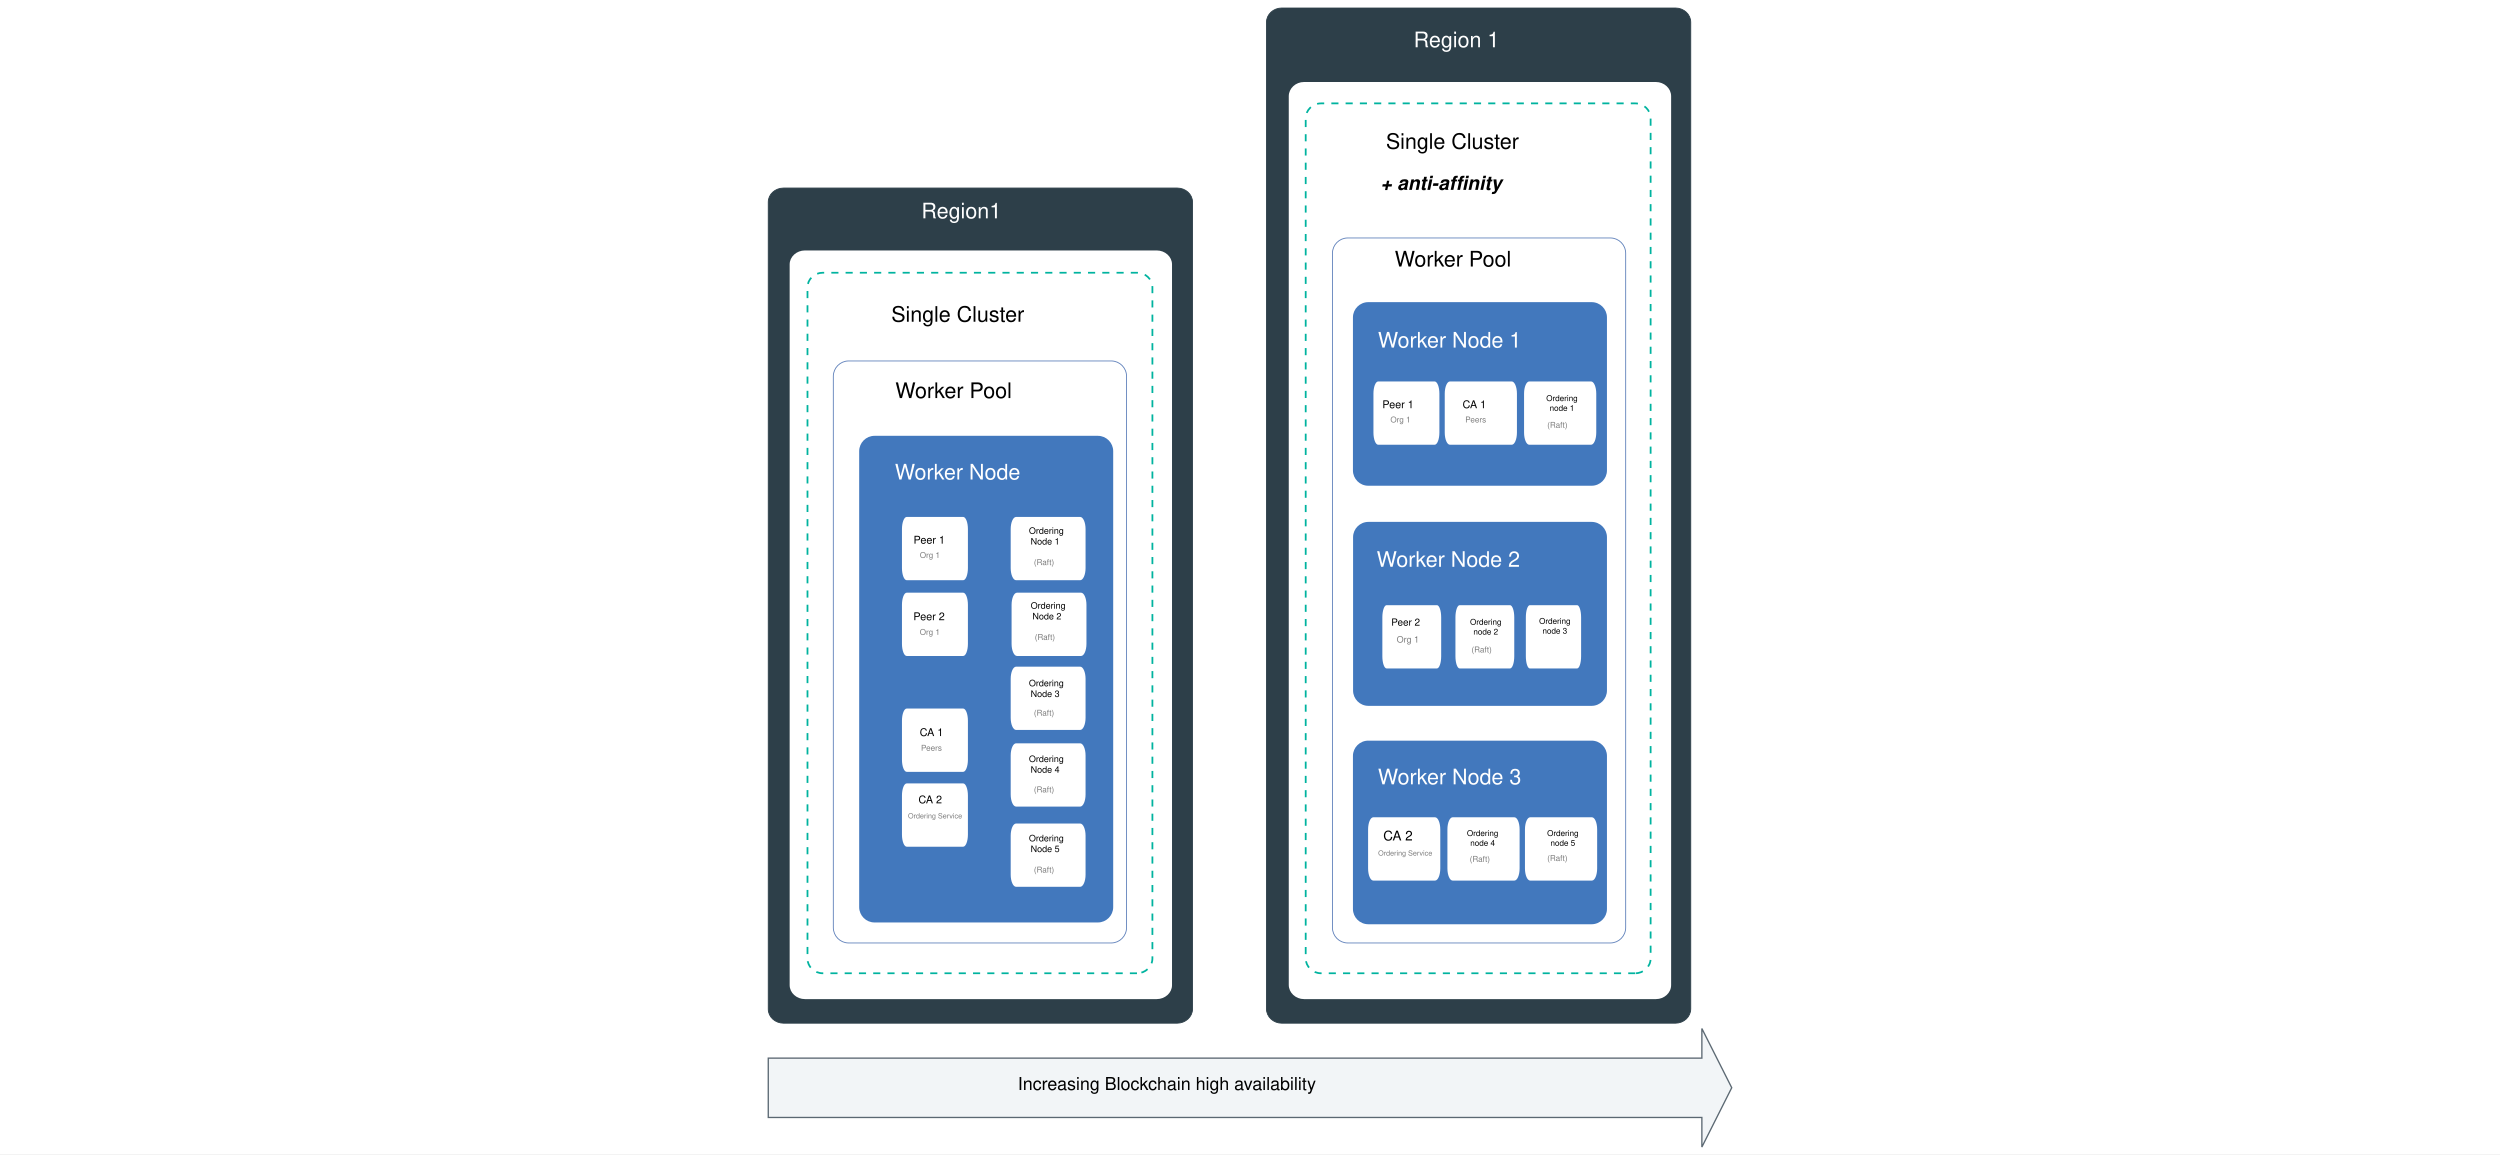
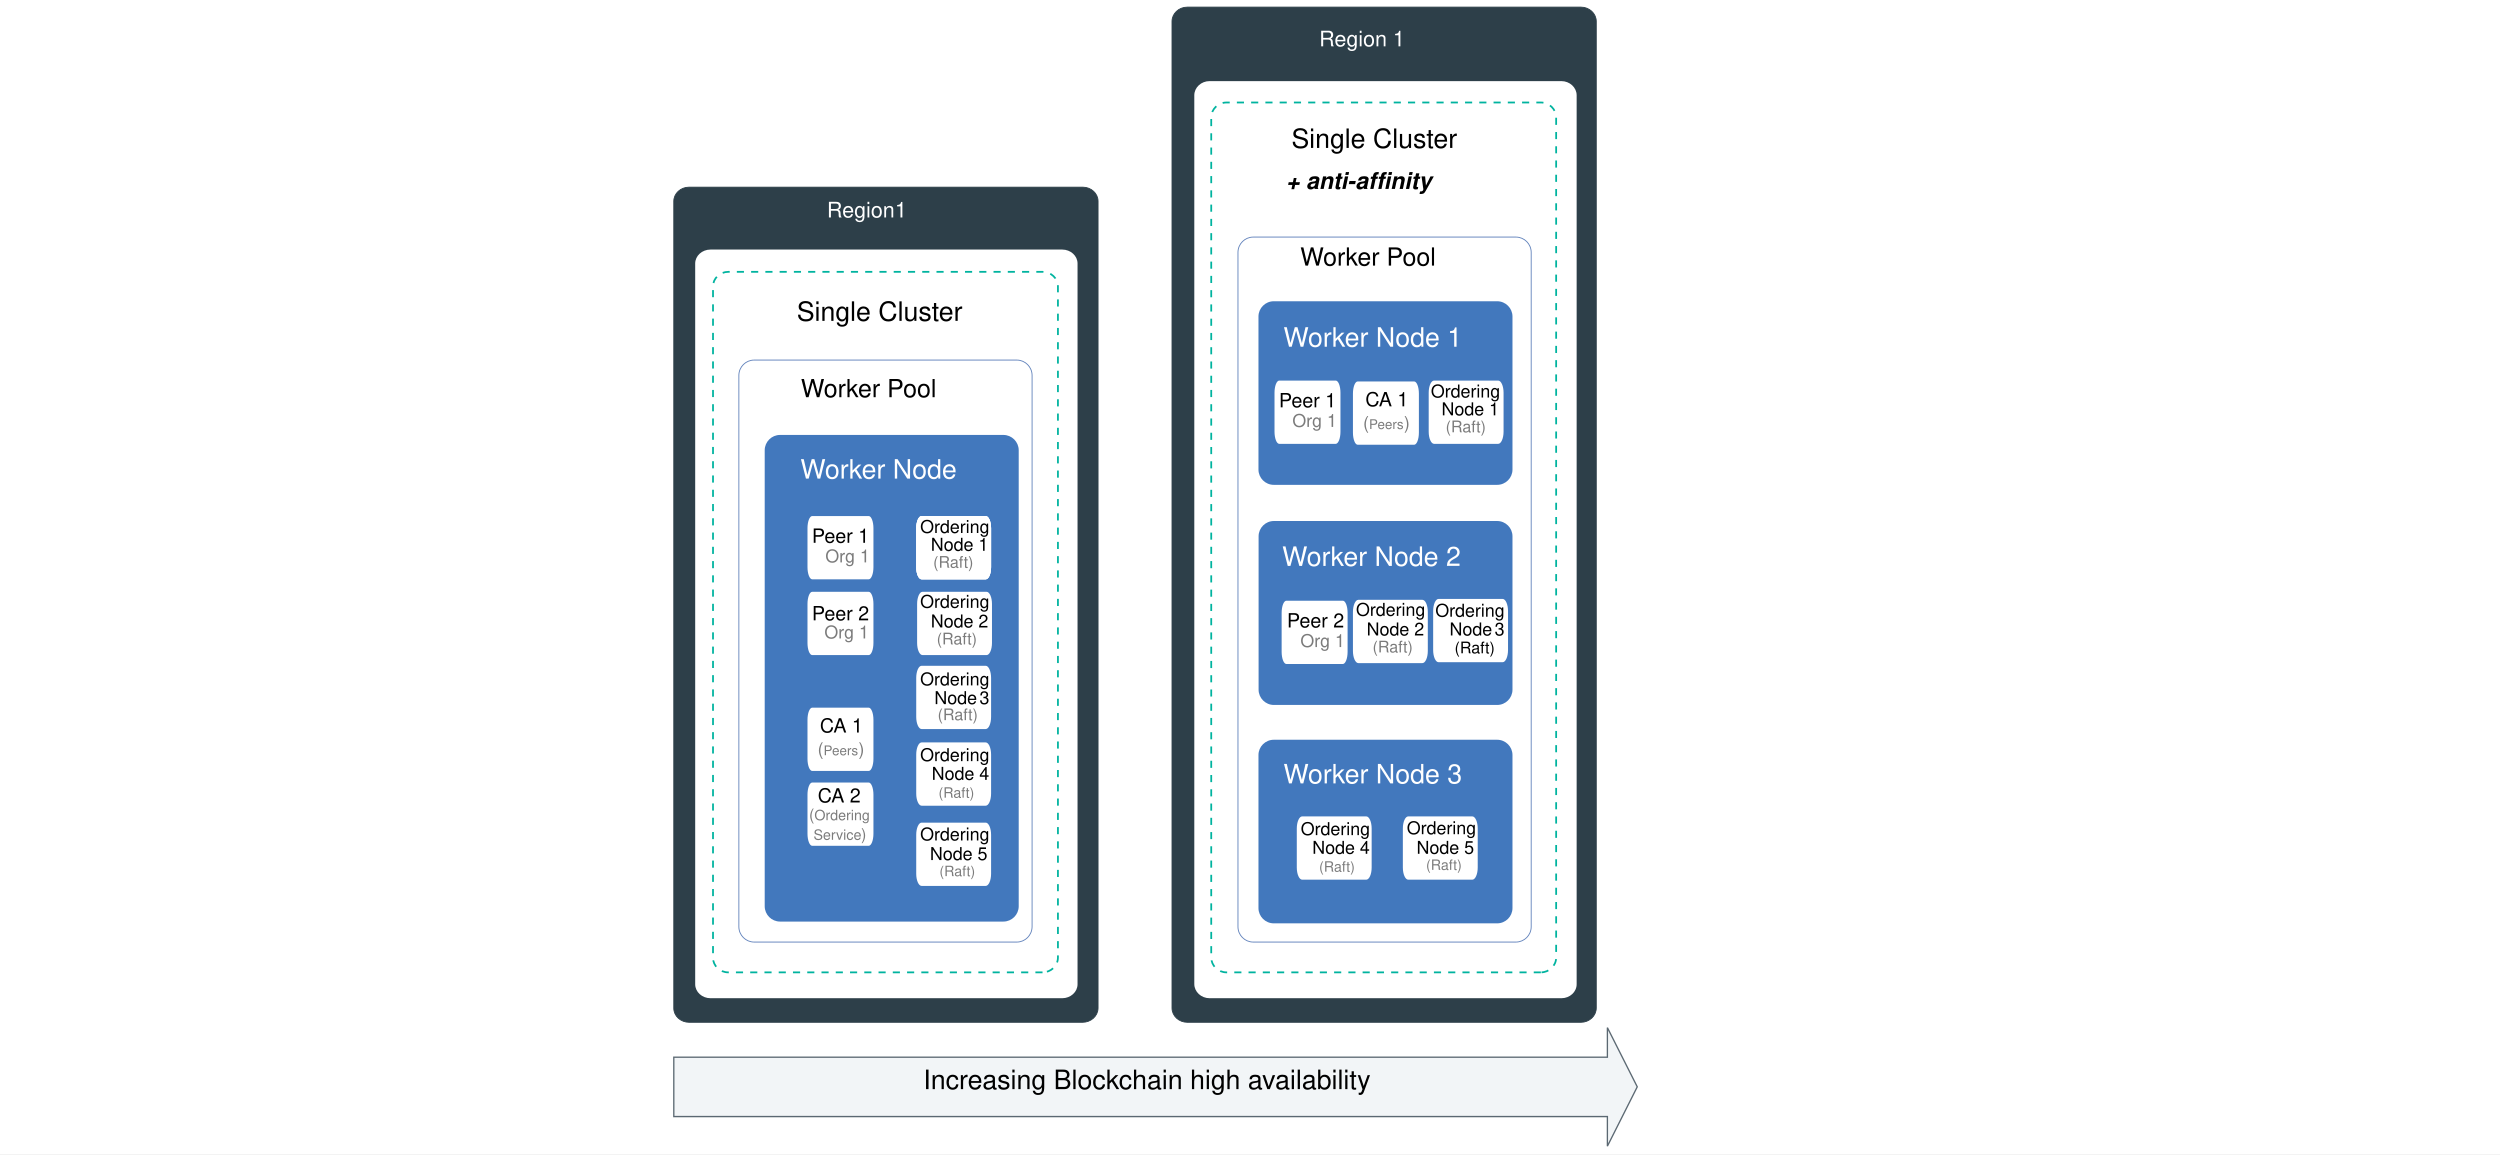
<svg xmlns="http://www.w3.org/2000/svg" width="2805px" height="1295px" viewBox="0 0 2805 1295" version="1.1">
-   <g id="IBP_Deployment-2-Copy" stroke="none" stroke-width="1" fill="none" fill-rule="evenodd">
-     <rect fill="#FFFFFF" x="0" y="0" width="2805" height="1295" />
-     <text id="IBM-Blockchain-Platf" font-family="IBMPlexSans-SemiBold, IBM Plex Sans" font-size="37.07" font-weight="500" fill="#FFFFFF">
-       <tspan x="887.897" y="409">IBM Blockchain Platform Console (UI)</tspan>
-     </text>
-     <text id="IBM-Blockchain-Platf" font-family="IBMPlexSans-SemiBold, IBM Plex Sans" font-size="37.07" font-weight="500" fill="#FFFFFF">
-       <tspan x="787.342" y="866">IBM Blockchain Platform Extension for VS Code  </tspan>
-     </text>
-     <g id="Group-5-Copy" transform="translate(862, 9)">
-       <polygon id="XMLID_12_" stroke="#5B6872" stroke-width="1.5" fill="#F2F5F7" points="0 1178.214 1047.496 1178.214 1047.496 1145 1081 1211.428 1047.496 1278 1047.496 1244.786 0 1244.786" />
-       <text id="Increasing-Blockchai" fill="#000000" font-family="Helvetica" font-size="20" font-weight="normal">
-         <tspan x="280" y="1214">Increasing Blockchain high availability</tspan>
-       </text>
-       <path d="M458.699,1139 L17.158,1139 C7.721,1139 0,1131.912 0,1123.25 L0,217.75 C0,209.088 7.721,202 17.158,202 L458.842,202 C468.279,202 476,209.088 476,217.75 L476,1123.25 C475.857,1131.912 468.136,1139 458.699,1139 Z" id="XMLID_306_" stroke="#2D3F49" fill="#2D3F49" />
-       <path d="M435.817,1112 L41.183,1112 C31.732,1112 24,1104.964 24,1096.365 L24,287.635 C24,279.036 31.732,272 41.183,272 L435.817,272 C445.268,272 453,279.036 453,287.635 L453,1096.365 C453,1104.964 445.268,1112 435.817,1112 Z" id="XMLID_305_" fill="#FFFFFF" />
-       <path d="M413.714,1083 L61.143,1083 C51.714,1083 44,1075.648 44,1066.662 L44,313.338 C44,304.352 51.714,297 61.143,297 L413.857,297 C423.286,297 431,304.352 431,313.338 L431,1066.662 C430.857,1075.648 423.143,1083 413.714,1083 Z" id="XMLID_304_" stroke="#00B39F" stroke-width="2" stroke-dasharray="8" />
-       <path d="M384.865,1049 L90.135,1049 C80.711,1049 73,1041.254 73,1031.786 L73,413.214 C73,403.746 80.711,396 90.135,396 L384.865,396 C394.289,396 402,403.746 402,413.214 L402,1031.642 C402,1041.254 394.289,1049 384.865,1049 Z" id="XMLID_303_" stroke="#6182BB" fill="#FFFFFF" />
-       <path d="M369.805,1026 L119.195,1026 C109.738,1026 102,1018.272 102,1008.826 L102,497.174 C102,487.728 109.738,480 119.195,480 L369.805,480 C379.262,480 387,487.728 387,497.174 L387,1008.826 C387,1018.272 379.262,1026 369.805,1026 Z" id="XMLID_302_" fill="#4278BD" />
-       <g id="XMLID_298_" transform="translate(72, 413)">
-         <rect id="XMLID_39_" x="0.429" y="9.441" width="329.143" height="33.329" />
-         <text id="Worker-Pool" fill="#000000" font-family="Helvetica" font-size="24.072" font-weight="normal">
-           <tspan x="70.54" y="24.632">Worker Pool</tspan>
-         </text>
-       </g>
-       <g id="XMLID_292_" transform="translate(85, 212)">
-         <rect id="XMLID_38_" x="0.285" y="10.571" width="305.431" height="48.571" />
-         <text id="Region-1" fill="#FFFFFF" font-family="Helvetica" font-size="24.072" font-weight="normal">
-           <tspan x="86.819" y="24">Region</tspan>
-           <tspan x="163.102" y="24"> 1</tspan>
-         </text>
-       </g>
-       <rect id="XMLID_291_" x="119" y="599" width="238" height="34" />
-       <text id="XMLID_290_" fill="#FFFFFF" font-family="Helvetica" font-size="24.072" font-weight="normal">
-         <tspan x="142" y="529">Worker Node</tspan>
-       </text>
-       <text id="Single-Cluster" fill="#000000" font-family="Helvetica" font-size="24.072" font-weight="normal">
-         <tspan x="138" y="352">Single Cluster</tspan>
-       </text>
-       <path d="M349.946,642 L278.054,642 C274.724,642 272,635.866 272,628.368 L272,584.632 C272,577.134 274.724,571 278.054,571 L349.946,571 C353.276,571 356,577.134 356,584.632 L356,628.368 C356,635.866 353.276,642 349.946,642 Z" id="XMLID_279_" fill="#FFFFFF" />
-       <rect id="XMLID_25_" x="114" y="894" width="235" height="54" />
-       <text id="Ordering-Node-1" fill="#000000" font-family="Helvetica" font-size="10.07" font-weight="normal">
-         <tspan x="292.411" y="590">Ordering</tspan>
-         <tspan x="294.365" y="602"> Node 1</tspan>
-         <tspan x="329.635" y="602" font-size="19.07" />
-       </text>
-       <path d="M1017.842,1139 L576.158,1139 C566.721,1139 559,1131.805 559,1123.012 L559,15.988 C559,7.195 566.721,0 576.158,0 L1017.842,0 C1027.279,0 1035,7.195 1035,15.988 L1035,1122.879 C1035,1131.805 1027.279,1139 1017.842,1139 Z" id="XMLID_272_" stroke="#2D3F49" fill="#2D3F49" />
-       <path d="M995.958,1112 L601.183,1112 C591.732,1112 584,1104.845 584,1096.1 L584,98.9 C584,90.155 591.732,83 601.183,83 L995.815,83 C1005.266,83 1012.998,90.155 1012.998,98.9 L1012.998,1096.1 C1013.141,1104.845 1005.409,1112 995.958,1112 Z" id="XMLID_271_" fill="#FFFFFF" />
-       <path d="M972.857,1083 L620.143,1083 C610.714,1083 603,1075.475 603,1066.278 L603,123.722 C603,114.525 610.714,107 620.143,107 L972.857,107 C982.286,107 990,114.525 990,123.722 L990,1066.417 C990,1075.475 982.286,1083 972.857,1083 Z" id="XMLID_270_" stroke="#00B39F" stroke-width="2" stroke-dasharray="8" />
-       <path d="M944.865,1049 L650.135,1049 C640.711,1049 633,1041.273 633,1031.829 L633,275.171 C633,265.727 640.711,258 650.135,258 L944.865,258 C954.289,258 962,265.727 962,275.171 L962,1031.829 C962,1041.273 954.289,1049 944.865,1049 Z" id="XMLID_269_" stroke="#6182BB" fill="#FFFFFF" />
-       <g id="XMLID_265_" transform="translate(632, 266)">
-         <rect id="XMLID_24_" x="0.714" y="8.785" width="329.143" height="33.217" />
-         <text id="Worker-Pool" fill="#000000" font-family="Helvetica" font-size="24.072" font-weight="normal">
-           <tspan x="70.854" y="24.022">Worker Pool</tspan>
-         </text>
-       </g>
-       <rect id="XMLID_264_" x="656" y="105" width="283" height="49" />
-       <g id="XMLID_259_" transform="translate(643, 20)">
-         <rect id="XMLID_23_" x="0.569" y="10.177" width="305.431" height="48.737" />
-         <text id="Region-1" fill="#FFFFFF" font-family="Helvetica" font-size="24.072" font-weight="normal">
-           <tspan x="81.126" y="24">Region 1</tspan>
-         </text>
-       </g>
-       <path d="M923.805,536 L673.195,536 C663.738,536 656,528.307 656,518.905 L656,347.095 C656,337.693 663.738,330 673.195,330 L923.805,330 C933.262,330 941,337.693 941,347.095 L941,518.905 C941,528.307 933.262,536 923.805,536 Z" id="XMLID_258_" fill="#4278BD" />
-       <rect id="XMLID_257_" x="680" y="451" width="238" height="34" />
-       <text id="XMLID_256_" fill="#FFFFFF" font-family="Helvetica" font-size="24.072" font-weight="normal">
-         <tspan x="684" y="381">Worker Node 1</tspan>
-       </text>
-       <path d="M747.667,490 L684.333,490 C681.4,490 679,483.866 679,476.368 L679,432.632 C679,425.134 681.4,419 684.333,419 L747.667,419 C750.6,419 753,425.134 753,432.632 L753,476.368 C753,483.866 750.6,490 747.667,490 Z" id="XMLID_255_" fill="#FFFFFF" />
-       <path d="M834.162,490 L764.838,490 C761.627,490 759,483.866 759,476.368 L759,432.632 C759,425.134 761.627,419 764.838,419 L834.162,419 C837.373,419 840,425.134 840,432.632 L840,476.368 C840,483.866 837.373,490 834.162,490 Z" id="XMLID_255_" fill="#FFFFFF" />
-       <path d="M923.162,490 L853.838,490 C850.627,490 848,483.866 848,476.368 L848,432.632 C848,425.134 850.627,419 853.838,419 L923.162,419 C926.373,419 929,425.134 929,432.632 L929,476.368 C929,483.866 926.373,490 923.162,490 Z" id="XMLID_255_" fill="#FFFFFF" />
-       <rect id="XMLID_22_" x="681" y="439" width="235" height="54" />
-       <text id="Peer-1" fill="#000000" font-family="Helvetica" font-size="12.07" font-weight="normal">
-         <tspan x="689" y="449">Peer 1</tspan>
-       </text>
-       <text id="Org-1" fill="#000000" opacity="0.517" font-family="Helvetica" font-size="9.07" font-weight="normal">
-         <tspan x="698" y="465">Org 1</tspan>
-       </text>
-       <text id="Peers" fill="#000000" opacity="0.517" font-family="Helvetica" font-size="9.07" font-weight="normal">
-         <tspan x="782" y="465">Peers</tspan>
-       </text>
-       <path d="M218.667,642 L155.333,642 C152.4,642 150,635.866 150,628.368 L150,584.632 C150,577.134 152.4,571 155.333,571 L218.667,571 C221.6,571 224,577.134 224,584.632 L224,628.368 C224,635.866 221.6,642 218.667,642 Z" id="XMLID_255_" fill="#FFFFFF" />
-       <text id="Peer-1" fill="#000000" font-family="Helvetica" font-size="12.07" font-weight="normal">
-         <tspan x="163" y="601">Peer 1</tspan>
-       </text>
-       <text id="Org-1" fill="#000000" opacity="0.517" font-family="Helvetica" font-size="9.07" font-weight="normal">
-         <tspan x="170" y="617">Org 1</tspan>
-       </text>
-       <text id="(Raft)" fill="#000000" opacity="0.517" font-family="Helvetica" font-size="9.07" font-weight="normal">
-         <tspan x="298" y="625">(Raft)</tspan>
-       </text>
-       <text id="(Raft)" fill="#000000" opacity="0.517" font-family="Helvetica" font-size="9.07" font-weight="normal">
-         <tspan x="874" y="471">(Raft)</tspan>
-       </text>
-       <path d="M350.946,727 L279.054,727 C275.724,727 273,720.866 273,713.368 L273,669.632 C273,662.134 275.724,656 279.054,656 L350.946,656 C354.276,656 357,662.134 357,669.632 L357,713.368 C357,720.866 354.276,727 350.946,727 Z" id="XMLID_279_" fill="#FFFFFF" />
-       <text id="Ordering-Node-2" fill="#000000" font-family="Helvetica" font-size="10.07" font-weight="normal">
-         <tspan x="294.411" y="674">Ordering</tspan>
-         <tspan x="296.365" y="686"> Node 2</tspan>
-         <tspan x="331.635" y="686" font-size="19.07" />
-       </text>
-       <text id="(Raft)" fill="#000000" opacity="0.517" font-family="Helvetica" font-size="9.07" font-weight="normal">
-         <tspan x="299" y="709">(Raft)</tspan>
-       </text>
-       <path d="M349.946,810 L278.054,810 C274.724,810 272,803.866 272,796.368 L272,752.632 C272,745.134 274.724,739 278.054,739 L349.946,739 C353.276,739 356,745.134 356,752.632 L356,796.368 C356,803.866 353.276,810 349.946,810 Z" id="XMLID_279_" fill="#FFFFFF" />
-       <text id="Ordering-Node-3" fill="#000000" font-family="Helvetica" font-size="10.07" font-weight="normal">
-         <tspan x="292.411" y="761">Ordering</tspan>
-         <tspan x="294.365" y="773"> Node 3</tspan>
-         <tspan x="329.635" y="773" font-size="19.07" />
-       </text>
-       <text id="(Raft)" fill="#000000" opacity="0.517" font-family="Helvetica" font-size="9.07" font-weight="normal">
-         <tspan x="298" y="794">(Raft)</tspan>
-       </text>
-       <path d="M349.946,896 L278.054,896 C274.724,896 272,889.866 272,882.368 L272,838.632 C272,831.134 274.724,825 278.054,825 L349.946,825 C353.276,825 356,831.134 356,838.632 L356,882.368 C356,889.866 353.276,896 349.946,896 Z" id="XMLID_279_" fill="#FFFFFF" />
-       <text id="Ordering-Node-4" fill="#000000" font-family="Helvetica" font-size="10.07" font-weight="normal">
-         <tspan x="292.411" y="846">Ordering</tspan>
-         <tspan x="294.365" y="858"> Node 4</tspan>
-         <tspan x="329.635" y="858" font-size="19.07" />
-       </text>
-       <text id="(Raft)" fill="#000000" opacity="0.517" font-family="Helvetica" font-size="9.07" font-weight="normal">
-         <tspan x="298" y="880">(Raft)</tspan>
-       </text>
-       <path d="M349.946,986 L278.054,986 C274.724,986 272,979.866 272,972.368 L272,928.632 C272,921.134 274.724,915 278.054,915 L349.946,915 C353.276,915 356,921.134 356,928.632 L356,972.368 C356,979.866 353.276,986 349.946,986 Z" id="XMLID_279_" fill="#FFFFFF" />
-       <text id="Ordering-Node-5" fill="#000000" font-family="Helvetica" font-size="10.07" font-weight="normal">
-         <tspan x="292.411" y="935">Ordering</tspan>
-         <tspan x="294.365" y="947"> Node 5</tspan>
-         <tspan x="329.635" y="947" font-size="19.07" />
-       </text>
-       <text id="(Raft)" fill="#000000" opacity="0.517" font-family="Helvetica" font-size="9.07" font-weight="normal">
-         <tspan x="298" y="970">(Raft)</tspan>
-       </text>
-       <g id="Group-4" transform="translate(150, 656)">
-         <path d="M68.667,71 L5.333,71 C2.4,71 0,64.866 0,57.368 L0,13.632 C0,6.134 2.4,0 5.333,0 L68.667,0 C71.6,0 74,6.134 74,13.632 L74,57.368 C74,64.866 71.6,71 68.667,71 Z" id="XMLID_255_" fill="#FFFFFF" />
-         <text id="Peer-2" fill="#000000" font-family="Helvetica" font-size="12.07" font-weight="normal">
-           <tspan x="12.808" y="30.88">Peer 2</tspan>
-         </text>
-         <text id="Org-1" fill="#000000" opacity="0.517" font-family="Helvetica" font-size="9.07" font-weight="normal">
-           <tspan x="19.923" y="47.34">Org 1</tspan>
-         </text>
-       </g>
-       <g id="Group-2" transform="translate(150, 786)">
-         <path d="M68.667,71 L5.333,71 C2.4,71 0,64.866 0,57.368 L0,13.632 C0,6.134 2.4,0 5.333,0 L68.667,0 C71.6,0 74,6.134 74,13.632 L74,57.368 C74,64.866 71.6,71 68.667,71 Z" id="XMLID_255_" fill="#FFFFFF" />
-         <text id="CA-1" fill="#000000" font-family="Helvetica" font-size="12.07" font-weight="normal">
-           <tspan x="19.923" y="30.88">CA 1</tspan>
-         </text>
-         <text id="Peers" fill="#000000" opacity="0.517" font-family="Helvetica" font-size="9.07" font-weight="normal">
-           <tspan x="21.346" y="47.34">Peers</tspan>
-         </text>
-       </g>
-       <g id="Group-3" transform="translate(150, 870)">
-         <path d="M68.667,71 L5.333,71 C2.4,71 0,64.866 0,57.368 L0,13.632 C0,6.134 2.4,0 5.333,0 L68.667,0 C71.6,0 74,6.134 74,13.632 L74,57.368 C74,64.866 71.6,71 68.667,71 Z" id="XMLID_255_" fill="#FFFFFF" />
-         <text id="CA-2" fill="#000000" font-family="Helvetica" font-size="12.07" font-weight="normal">
-           <tspan x="18.5" y="22.36">CA 2</tspan>
-         </text>
-         <text id="Ordering-Service" fill="#000000" opacity="0.517" font-family="Helvetica" font-size="8.07" font-weight="normal">
-           <tspan x="6.726" y="39.24">Ordering Service</tspan>
-         </text>
-       </g>
-       <text id="CA-1" fill="#000000" font-family="Helvetica" font-size="12.07" font-weight="normal">
-         <tspan x="779" y="449">CA 1</tspan>
-       </text>
-       <text id="Single-Cluster" fill="#000000" font-family="Helvetica" font-size="24.072" font-weight="normal">
-         <tspan x="693" y="158">Single Cluster</tspan>
-       </text>
-       <g id="Group" transform="translate(656, 576)">
-         <path d="M267.814,206.966 L17.329,206.966 C7.877,206.966 0.143,199.258 0.143,189.838 L0.143,17.699 C0.143,8.279 7.877,0.571 17.329,0.571 L267.814,0.571 C277.266,0.571 285,8.279 285,17.699 L285,189.838 C285,199.258 277.266,206.966 267.814,206.966 Z" id="XMLID_248_" fill="#4278BD" />
-         <rect id="XMLID_247_" x="23.344" y="35.827" width="238.455" height="33.257" />
-         <text id="XMLID_246_" fill="#FFFFFF" font-family="Helvetica" font-size="24.072" font-weight="normal">
-           <tspan x="26.563" y="50.958">Worker Node 2</tspan>
-         </text>
-       </g>
-       <path d="M907.532,741 L854.468,741 C852.011,741 850,734.866 850,727.368 L850,683.632 C850,676.134 852.011,670 854.468,670 L907.532,670 C909.989,670 912,676.134 912,683.632 L912,727.368 C912,734.866 909.989,741 907.532,741 Z" id="XMLID_255_" fill="#FFFFFF" />
-       <path d="M750.243,741 L693.757,741 C691.141,741 689,734.866 689,727.368 L689,683.632 C689,676.134 691.141,670 693.757,670 L750.243,670 C752.859,670 755,676.134 755,683.632 L755,727.368 C755,734.866 752.859,741 750.243,741 Z" id="XMLID_255_" fill="#FFFFFF" />
-       <path d="M832.243,741 L775.757,741 C773.141,741 771,734.866 771,727.368 L771,683.632 C771,676.134 773.141,670 775.757,670 L832.243,670 C834.859,670 837,676.134 837,683.632 L837,727.368 C837,734.866 834.859,741 832.243,741 Z" id="XMLID_255_" fill="#FFFFFF" />
-       <path d="M923.805,1028 L673.195,1028 C663.738,1028 656,1020.307 656,1010.905 L656,839.095 C656,829.693 663.738,822 673.195,822 L923.805,822 C933.262,822 941,829.693 941,839.095 L941,1010.905 C941,1020.307 933.262,1028 923.805,1028 Z" id="XMLID_240_" fill="#4278BD" />
-       <rect id="XMLID_239_" x="680" y="942" width="238" height="34" />
-       <text id="(Raft)" fill="#000000" opacity="0.517" font-family="Helvetica" font-size="9.07" font-weight="normal">
-         <tspan x="789" y="723">(Raft)</tspan>
-       </text>
-       <text id="XMLID_238_" fill="#FFFFFF" font-family="Helvetica" font-size="24.072" font-weight="normal">
-         <tspan x="684" y="871">Worker Node 3</tspan>
-       </text>
-       <text id="Ordering-node-3" fill="#000000" font-family="Helvetica" font-size="9.07" font-weight="normal">
-         <tspan x="864.856" y="691">Ordering </tspan>
-         <tspan x="868.629" y="702">node 3  </tspan>
-       </text>
-       <text id="Ordering-node-2" fill="#000000" font-family="Helvetica" font-size="9.07" font-weight="normal">
-         <tspan x="787.356" y="692">Ordering </tspan>
-         <tspan x="791.129" y="703">node 2  </tspan>
-       </text>
-       <path d="M837.162,979 L767.838,979 C764.627,979 762,972.866 762,965.368 L762,921.632 C762,914.134 764.627,908 767.838,908 L837.162,908 C840.373,908 843,914.134 843,921.632 L843,965.368 C843,972.866 840.373,979 837.162,979 Z" id="XMLID_255_" fill="#FFFFFF" />
-       <text id="Ordering-node-4" fill="#000000" font-family="Helvetica" font-size="9.07" font-weight="normal">
-         <tspan x="783.856" y="929">Ordering </tspan>
-         <tspan x="787.629" y="940">node 4  </tspan>
-       </text>
-       <text id="Ordering-node-1" fill="#000000" font-family="Helvetica" font-size="9.07" font-weight="normal">
-         <tspan x="872.856" y="441">Ordering </tspan>
-         <tspan x="876.629" y="452">node 1  </tspan>
-       </text>
-       <rect id="XMLID_22_" x="671" y="778" width="53" height="54" />
-       <text id="Peer-2" fill="#000000" font-family="Helvetica" font-size="11.07" font-weight="normal">
-         <tspan x="699" y="693">Peer 2</tspan>
-       </text>
-       <text id="Org-1" fill="#000000" opacity="0.517" font-family="Helvetica" font-size="10.07" font-weight="normal">
-         <tspan x="705" y="712">Org 1</tspan>
-       </text>
-       <text id="(Raft)" fill="#000000" opacity="0.517" font-family="Helvetica" font-size="9.07" font-weight="normal">
-         <tspan x="787" y="958">(Raft)</tspan>
-       </text>
-       <path d="M748.162,979 L678.838,979 C675.627,979 673,972.866 673,965.368 L673,921.632 C673,914.134 675.627,908 678.838,908 L748.162,908 C751.373,908 754,914.134 754,921.632 L754,965.368 C754,972.866 751.373,979 748.162,979 Z" id="XMLID_255_" fill="#FFFFFF" />
-       <path d="M924.162,979 L854.838,979 C851.627,979 849,972.866 849,965.368 L849,921.632 C849,914.134 851.627,908 854.838,908 L924.162,908 C927.373,908 930,914.134 930,921.632 L930,965.368 C930,972.866 927.373,979 924.162,979 Z" id="XMLID_255_" fill="#FFFFFF" />
-       <text id="Ordering-Service" fill="#000000" opacity="0.517" font-family="Helvetica" font-size="8.07" font-weight="normal">
-         <tspan x="684.226" y="951">Ordering Service</tspan>
-       </text>
-       <text id="CA-2" fill="#000000" font-family="Helvetica" font-size="15.07" font-weight="normal">
-         <tspan x="690" y="934">CA 2</tspan>
-       </text>
-       <text id="Ordering-node-5" fill="#000000" font-family="Helvetica" font-size="9.07" font-weight="normal">
-         <tspan x="873.856" y="929">Ordering </tspan>
-         <tspan x="877.629" y="940">node 5  </tspan>
-       </text>
-       <text id="+-anti-affinity" fill="#000000" font-family="Helvetica-BoldOblique, Helvetica" font-size="21.665" font-style="italic" font-weight="bold">
-         <tspan x="687" y="204">+ anti-affinity</tspan>
-       </text>
-       <text id="(Raft)" fill="#000000" opacity="0.517" font-family="Helvetica" font-size="9.07" font-weight="normal">
-         <tspan x="874" y="957">(Raft)</tspan>
+   <g id="Page-1" stroke="none" stroke-width="1" fill="none" fill-rule="evenodd">
+     <g id="HA_Diagram-1">
+       <rect id="Rectangle" fill="#FFFFFF" fill-rule="nonzero" x="0" y="0" width="2805" height="1295" />
+       <text id="IBM-Blockchain-Platform-Console-(UI)" fill="#FFFFFF" font-family="IBMPlexSans-Text, IBM Plex Sans" font-size="37.07" font-weight="500">
+         <tspan x="781.897" y="408">IBM Blockchain Platform Console (UI)</tspan>
+       </text>
+       <text id="IBM-Blockchain-Platform-Extension-for-VS-Code" fill="#FFFFFF" font-family="IBMPlexSans-Text, IBM Plex Sans" font-size="37.07" font-weight="500">
+         <tspan x="681.342" y="865">IBM Blockchain Platform Extension for VS Code</tspan>
+       </text>
+       <g id="Group-5-Copy" transform="translate(756, 8)">
+         <polygon id="XMLID_12_" stroke="#5B6872" stroke-width="1.5" fill="#F2F5F7" fill-rule="nonzero" points="0 1178.214 1047.496 1178.214 1047.496 1145 1081 1211.428 1047.496 1278 1047.496 1244.786 0 1244.786" />
+         <g id="Increasing-Blockchai" transform="translate(280, 1185)" fill="#000000" font-family="Helvetica" font-size="30" font-weight="normal">
+           <text id="Increasing-Blockchain-high-availability">
+             <tspan x="0" y="29">Increasing Blockchain high availability</tspan>
+           </text>
+         </g>
+         <path d="M458.699,1139 L17.158,1139 C7.721,1139 0,1131.912 0,1123.25 L0,217.75 C0,209.088 7.721,202 17.158,202 L458.842,202 C468.279,202 476,209.088 476,217.75 L476,1123.25 C475.857,1131.912 468.136,1139 458.699,1139 Z" id="XMLID_306_" stroke="#2D3F49" fill="#2D3F49" fill-rule="nonzero" />
+         <path d="M435.817,1112 L41.183,1112 C31.732,1112 24,1104.964 24,1096.365 L24,287.635 C24,279.036 31.732,272 41.183,272 L435.817,272 C445.268,272 453,279.036 453,287.635 L453,1096.365 C453,1104.964 445.268,1112 435.817,1112 Z" id="XMLID_305_" fill="#FFFFFF" fill-rule="nonzero" />
+         <path d="M413.714,1083 L61.143,1083 C51.714,1083 44,1075.648 44,1066.662 L44,313.338 C44,304.352 51.714,297 61.143,297 L413.857,297 C423.286,297 431,304.352 431,313.338 L431,1066.662 C430.857,1075.648 423.143,1083 413.714,1083 Z" id="XMLID_304_" stroke="#00B39F" stroke-width="2" stroke-dasharray="8" />
+         <path d="M384.865,1049 L90.135,1049 C80.711,1049 73,1041.254 73,1031.786 L73,413.214 C73,403.746 80.711,396 90.135,396 L384.865,396 C394.289,396 402,403.746 402,413.214 L402,1031.642 C402,1041.254 394.289,1049 384.865,1049 Z" id="XMLID_303_" stroke="#6182BB" fill="#FFFFFF" fill-rule="nonzero" />
+         <path d="M369.805,1026 L119.195,1026 C109.738,1026 102,1018.272 102,1008.826 L102,497.174 C102,487.728 109.738,480 119.195,480 L369.805,480 C379.262,480 387,487.728 387,497.174 L387,1008.826 C387,1018.272 379.262,1026 369.805,1026 Z" id="XMLID_302_" fill="#4278BD" fill-rule="nonzero" />
+         <path d="M349.946,642 L278.054,642 C274.724,642 272,635.866 272,628.368 L272,584.632 C272,577.134 274.724,571 278.054,571 L349.946,571 C353.276,571 356,577.134 356,584.632 L356,628.368 C356,635.866 353.276,642 349.946,642 Z" id="XMLID_279_" fill="#FFFFFF" fill-rule="nonzero" />
+         <g id="Ordering-Node-1" transform="translate(276, 571)" fill="#000000" font-family="Helvetica" font-size="20" font-weight="normal">
+           <text id="Ordering">
+             <tspan x="0.411" y="19">Ordering</tspan>
+           </text>
+           <text id="Node-1">
+             <tspan x="12.365" y="39">Node 1</tspan>
+           </text>
+         </g>
+         <g id="(Raft)" opacity="0.517" transform="translate(291, 611)" fill="#000000" font-family="Helvetica" font-size="18" font-weight="normal">
+           <text>
+             <tspan x="0" y="18">(Raft)</tspan>
+           </text>
+         </g>
+         <g id="XMLID_298_" transform="translate(72, 409)">
+           <rect id="XMLID_39_" x="0.429" y="13.441" width="329.143" height="33.329" />
+           <g id="Worker-Pool" transform="translate(70, 0)" fill="#000000" font-family="Helvetica" font-size="28" font-weight="normal">
+             <text>
+               <tspan x="0.54" y="28.632">Worker Pool</tspan>
+             </text>
+           </g>
+         </g>
+         <g id="XMLID_292_" transform="translate(85, 212)">
+           <rect id="XMLID_38_" x="0.285" y="10.571" width="305.431" height="48.571" />
+           <g id="Region-1" transform="translate(86, 0)" fill="#FFFFFF" font-family="Helvetica" font-size="24.072" font-weight="normal">
+             <text id="Region">
+               <tspan x="0.819" y="24">Region</tspan>
+             </text>
+             <text id="1">
+               <tspan x="77.102" y="24">1</tspan>
+             </text>
+           </g>
+         </g>
+         <rect id="XMLID_291_" x="119" y="599" width="238" height="34" />
+         <g id="XMLID_290_" transform="translate(142, 500)" fill="#FFFFFF" font-family="Helvetica" font-size="30" font-weight="normal">
+           <text id="Worker-Node">
+             <tspan x="0" y="29">Worker Node</tspan>
+           </text>
+         </g>
+         <g id="Single-Cluster" transform="translate(138, 323)" fill="#000000" font-family="Helvetica" font-size="30" font-weight="normal">
+           <text>
+             <tspan x="0" y="29">Single Cluster</tspan>
+           </text>
+         </g>
+         <path d="M349.946,642 L278.054,642 C274.724,642 272,635.866 272,628.368 L272,584.632 C272,577.134 274.724,571 278.054,571 L349.946,571 C353.276,571 356,577.134 356,584.632 L356,628.368 C356,635.866 353.276,642 349.946,642 Z" id="XMLID_279_" fill="#FFFFFF" fill-rule="nonzero" />
+         <rect id="XMLID_25_" x="114" y="894" width="235" height="54" />
+         <g id="Ordering-Node-1" transform="translate(276, 571)" fill="#000000" font-family="Helvetica" font-size="20" font-weight="normal">
+           <text id="Ordering">
+             <tspan x="0.411" y="19">Ordering</tspan>
+           </text>
+           <text id="Node-1">
+             <tspan x="12.365" y="39">Node 1</tspan>
+           </text>
+         </g>
+         <path d="M1017.842,1139 L576.158,1139 C566.721,1139 559,1131.805 559,1123.012 L559,15.988 C559,7.195 566.721,0 576.158,0 L1017.842,0 C1027.279,0 1035,7.195 1035,15.988 L1035,1122.879 C1035,1131.805 1027.279,1139 1017.842,1139 Z" id="XMLID_272_" stroke="#2D3F49" fill="#2D3F49" fill-rule="nonzero" />
+         <path d="M995.958,1112 L601.183,1112 C591.732,1112 584,1104.845 584,1096.1 L584,98.9 C584,90.155 591.732,83 601.183,83 L995.815,83 C1005.266,83 1013,90.155 1013,98.9 L1013,1096.1 C1013.141,1104.845 1005.409,1112 995.958,1112 Z" id="XMLID_271_" fill="#FFFFFF" fill-rule="nonzero" />
+         <path d="M972.857,1083 L620.143,1083 C610.714,1083 603,1075.475 603,1066.278 L603,123.722 C603,114.525 610.714,107 620.143,107 L972.857,107 C982.286,107 990,114.525 990,123.722 L990,1066.417 C990,1075.475 982.286,1083 972.857,1083 Z" id="XMLID_270_" stroke="#00B39F" stroke-width="2" stroke-dasharray="8" />
+         <path d="M944.865,1049 L650.135,1049 C640.711,1049 633,1041.273 633,1031.829 L633,275.171 C633,265.727 640.711,258 650.135,258 L944.865,258 C954.289,258 962,265.727 962,275.171 L962,1031.829 C962,1041.273 954.289,1049 944.865,1049 Z" id="XMLID_269_" stroke="#6182BB" fill="#FFFFFF" fill-rule="nonzero" />
+         <g id="XMLID_265_" transform="translate(632, 262)">
+           <rect id="XMLID_24_" x="0.714" y="12.785" width="329.143" height="33.217" />
+           <g id="Worker-Pool" transform="translate(70, 0)" fill="#000000" font-family="Helvetica" font-size="28" font-weight="normal">
+             <text>
+               <tspan x="0.854" y="28.022">Worker Pool</tspan>
+             </text>
+           </g>
+         </g>
+         <rect id="XMLID_264_" x="656" y="105" width="283" height="49" />
+         <g id="XMLID_259_" transform="translate(643, 20)">
+           <rect id="XMLID_23_" x="0.569" y="10.177" width="305.431" height="48.737" />
+           <g id="Region-1" transform="translate(81, 0)" fill="#FFFFFF" font-family="Helvetica" font-size="24.072" font-weight="normal">
+             <text>
+               <tspan x="0.126" y="24">Region 1</tspan>
+             </text>
+           </g>
+         </g>
+         <path d="M923.805,536 L673.195,536 C663.738,536 656,528.307 656,518.905 L656,347.095 C656,337.693 663.738,330 673.195,330 L923.805,330 C933.262,330 941,337.693 941,347.095 L941,518.905 C941,528.307 933.262,536 923.805,536 Z" id="XMLID_258_" fill="#4278BD" fill-rule="nonzero" />
+         <path d="M924.946,490 L853.054,490 C849.724,490 847,483.866 847,476.368 L847,432.632 C847,425.134 849.724,419 853.054,419 L924.946,419 C928.276,419 931,425.134 931,432.632 L931,476.368 C931,483.866 928.276,490 924.946,490 Z" id="XMLID_279_" fill="#FFFFFF" fill-rule="nonzero" />
+         <g id="Ordering-Node-1" transform="translate(849, 419)" fill="#000000" font-family="Helvetica" font-size="20" font-weight="normal">
+           <text id="Ordering">
+             <tspan x="0.411" y="19">Ordering</tspan>
+           </text>
+           <text id="Node-1">
+             <tspan x="12.365" y="39">Node 1</tspan>
+           </text>
+         </g>
+         <g id="(Raft)" opacity="0.517" transform="translate(866, 459)" fill="#000000" font-family="Helvetica" font-size="18" font-weight="normal">
+           <text>
+             <tspan x="0" y="18">(Raft)</tspan>
+           </text>
+         </g>
+         <path d="M830.667,491 L767.333,491 C764.4,491 762,484.866 762,477.368 L762,433.632 C762,426.134 764.4,420 767.333,420 L830.667,420 C833.6,420 836,426.134 836,433.632 L836,477.368 C836,484.866 833.6,491 830.667,491 Z" id="XMLID_255_" fill="#FFFFFF" fill-rule="nonzero" />
+         <text id="CA-1" fill="#000000" font-family="Helvetica" font-size="22" font-weight="normal">
+           <tspan x="775.923" y="447.88">CA 1</tspan>
+         </text>
+         <g id="Peers" opacity="0.517" transform="translate(773, 454)" fill="#000000" font-family="Helvetica" font-size="20" font-weight="normal">
+           <text id="(Peers)">
+             <tspan x="0.346" y="19.34">(</tspan>
+             <tspan x="7.006" y="19.34" font-size="15">Peers</tspan>
+             <tspan x="46.191" y="19.34">)</tspan>
+           </text>
+         </g>
+         <rect id="XMLID_257_" x="680" y="451" width="238" height="34" />
+         <g id="XMLID_256_" transform="translate(684, 352)" fill="#FFFFFF" font-family="Helvetica" font-size="30" font-weight="normal">
+           <text id="Worker-Node-1">
+             <tspan x="0" y="29">Worker Node 1</tspan>
+           </text>
+         </g>
+         <polygon id="XMLID_22_" points="681 439 699.222 439 916 439 916 493 728.772 493 681 493" />
+         <g id="Org-1" opacity="0.517" transform="translate(698, 450)" />
+         <path d="M218.667,642 L155.333,642 C152.4,642 150,635.866 150,628.368 L150,584.632 C150,577.134 152.4,571 155.333,571 L218.667,571 C221.6,571 224,577.134 224,584.632 L224,628.368 C224,635.866 221.6,642 218.667,642 Z" id="XMLID_255_" fill="#FFFFFF" fill-rule="nonzero" />
+         <g id="Peer-1" transform="translate(155, 580)" fill="#000000" font-family="Helvetica" font-size="22" font-weight="normal">
+           <text>
+             <tspan x="0" y="21">Peer 1</tspan>
+           </text>
+         </g>
+         <g id="Org-1" opacity="0.517" transform="translate(170, 604)" fill="#000000" font-family="Helvetica" font-size="20" font-weight="normal">
+           <text>
+             <tspan x="0" y="19">Org 1</tspan>
+           </text>
+         </g>
+         <g id="(Raft)" opacity="0.517" transform="translate(291, 611)" fill="#000000" font-family="Helvetica" font-size="18" font-weight="normal">
+           <text>
+             <tspan x="0" y="18">(Raft)</tspan>
+           </text>
+         </g>
+         <path d="M349.946,642 L278.054,642 C274.724,642 272,635.866 272,628.368 L272,584.632 C272,577.134 274.724,571 278.054,571 L349.946,571 C353.276,571 356,577.134 356,584.632 L356,628.368 C356,635.866 353.276,642 349.946,642 Z" id="XMLID_279_" fill="#FFFFFF" fill-rule="nonzero" />
+         <g id="Ordering-Node-1" transform="translate(276, 571)" fill="#000000" font-family="Helvetica" font-size="20" font-weight="normal">
+           <text id="Ordering">
+             <tspan x="0.411" y="19">Ordering</tspan>
+           </text>
+           <text id="Node-1">
+             <tspan x="12.365" y="39">Node 1</tspan>
+           </text>
+         </g>
+         <g id="(Raft)" opacity="0.517" transform="translate(291, 611)" fill="#000000" font-family="Helvetica" font-size="18" font-weight="normal">
+           <text>
+             <tspan x="0" y="18">(Raft)</tspan>
+           </text>
+         </g>
+         <path d="M350.946,727 L279.054,727 C275.724,727 273,720.866 273,713.368 L273,669.632 C273,662.134 275.724,656 279.054,656 L350.946,656 C354.276,656 357,662.134 357,669.632 L357,713.368 C357,720.866 354.276,727 350.946,727 Z" id="XMLID_279_" fill="#FFFFFF" fill-rule="nonzero" />
+         <g id="Ordering-Node-2" transform="translate(276, 655)" fill="#000000" font-family="Helvetica" font-size="20" font-weight="normal">
+           <text id="Ordering">
+             <tspan x="0.411" y="19">Ordering</tspan>
+           </text>
+           <text id="Node-2">
+             <tspan x="12.365" y="41">Node 2</tspan>
+           </text>
+         </g>
+         <g id="(Raft)" opacity="0.517" transform="translate(295, 697)" fill="#000000" font-family="Helvetica" font-size="18" font-weight="normal">
+           <text>
+             <tspan x="0" y="18">(Raft)</tspan>
+           </text>
+         </g>
+         <path d="M349.946,810 L278.054,810 C274.724,810 272,803.866 272,796.368 L272,752.632 C272,745.134 274.724,739 278.054,739 L349.946,739 C353.276,739 356,745.134 356,752.632 L356,796.368 C356,803.866 353.276,810 349.946,810 Z" id="XMLID_279_" fill="#FFFFFF" fill-rule="nonzero" />
+         <g id="Ordering-Node-3" transform="translate(276, 742)" fill="#000000" font-family="Helvetica" font-size="20" font-weight="normal">
+           <text id="Ordering">
+             <tspan x="0.411" y="19">Ordering</tspan>
+           </text>
+           <text id="Node-3">
+             <tspan x="16.365" y="40">Node</tspan>
+             <tspan x="64.178" y="40" font-size="10.07"> </tspan>
+             <tspan x="66.975" y="40">3</tspan>
+           </text>
+         </g>
+         <g id="(Raft)" opacity="0.517" transform="translate(296, 782)" fill="#000000" font-family="Helvetica" font-size="18" font-weight="normal">
+           <text>
+             <tspan x="0" y="18">(Raft)</tspan>
+           </text>
+         </g>
+         <path d="M349.946,896 L278.054,896 C274.724,896 272,889.866 272,882.368 L272,838.632 C272,831.134 274.724,825 278.054,825 L349.946,825 C353.276,825 356,831.134 356,838.632 L356,882.368 C356,889.866 353.276,896 349.946,896 Z" id="XMLID_279_" fill="#FFFFFF" fill-rule="nonzero" />
+         <g id="Ordering-Node-4" transform="translate(276, 827)" fill="#000000" font-family="Helvetica" font-size="20" font-weight="normal">
+           <text id="Ordering">
+             <tspan x="0.411" y="19">Ordering</tspan>
+           </text>
+           <text id="Node-4">
+             <tspan x="13.365" y="40">Node 4</tspan>
+           </text>
+         </g>
+         <g id="(Raft)" opacity="0.517" transform="translate(297, 872)" fill="#000000" font-family="Helvetica" font-size="16" font-weight="normal">
+           <text>
+             <tspan x="0" y="15">(Raft)</tspan>
+           </text>
+         </g>
+         <path d="M349.946,986 L278.054,986 C274.724,986 272,979.866 272,972.368 L272,928.632 C272,921.134 274.724,915 278.054,915 L349.946,915 C353.276,915 356,921.134 356,928.632 L356,972.368 C356,979.866 353.276,986 349.946,986 Z" id="XMLID_279_" fill="#FFFFFF" fill-rule="nonzero" />
+         <g id="Ordering-Node-5" transform="translate(276, 916)" fill="#000000" font-family="Helvetica" font-size="20" font-weight="normal">
+           <text id="Ordering">
+             <tspan x="0.411" y="19">Ordering</tspan>
+           </text>
+           <text id="Node-5">
+             <tspan x="11.365" y="41">Node 5</tspan>
+           </text>
+         </g>
+         <g id="(Raft)" opacity="0.517" transform="translate(298, 960)" fill="#000000" font-family="Helvetica" font-size="16" font-weight="normal">
+           <text>
+             <tspan x="0" y="15">(Raft)</tspan>
+           </text>
+         </g>
+         <g id="Group-4" transform="translate(150, 656)">
+           <path d="M68.667,71 L5.333,71 C2.4,71 0,64.866 0,57.368 L0,13.632 C0,6.134 2.4,0 5.333,0 L68.667,0 C71.6,0 74,6.134 74,13.632 L74,57.368 C74,64.866 71.6,71 68.667,71 Z" id="XMLID_255_" fill="#FFFFFF" fill-rule="nonzero" />
+           <g id="Org-1" opacity="0.517" transform="translate(18, 33)" fill="#000000" font-family="Helvetica" font-size="20" font-weight="normal">
+             <text>
+               <tspan x="0.923" y="19.34">Org 1</tspan>
+             </text>
+           </g>
+         </g>
+         <text id="Peer-2" fill="#000000" font-family="Helvetica" font-size="22" font-weight="normal">
+           <tspan x="155" y="688">Peer 2</tspan>
+         </text>
+         <g id="Group-2" transform="translate(150, 786)">
+           <path d="M68.667,71 L5.333,71 C2.4,71 0,64.866 0,57.368 L0,13.632 C0,6.134 2.4,0 5.333,0 L68.667,0 C71.6,0 74,6.134 74,13.632 L74,57.368 C74,64.866 71.6,71 68.667,71 Z" id="XMLID_255_" fill="#FFFFFF" fill-rule="nonzero" />
+           <g id="CA-1" transform="translate(13, 6)" fill="#000000" font-family="Helvetica" font-size="22" font-weight="normal">
+             <text>
+               <tspan x="0.923" y="21.88">CA 1</tspan>
+             </text>
+           </g>
+           <g id="Peers" opacity="0.517" transform="translate(11, 34)" fill="#000000" font-family="Helvetica" font-size="20" font-weight="normal">
+             <text id="(Peers)">
+               <tspan x="0.346" y="19.34">(</tspan>
+               <tspan x="7.006" y="19.34" font-size="15">Peers</tspan>
+               <tspan x="46.191" y="19.34">)</tspan>
+             </text>
+           </g>
+         </g>
+         <g id="Group-3" transform="translate(150, 870)">
+           <path d="M68.667,71 L5.333,71 C2.4,71 0,64.866 0,57.368 L0,13.632 C0,6.134 2.4,0 5.333,0 L68.667,0 C71.6,0 74,6.134 74,13.632 L74,57.368 C74,64.866 71.6,71 68.667,71 Z" id="XMLID_255_" fill="#FFFFFF" fill-rule="nonzero" />
+           <g id="CA-2" transform="translate(11, 1)" fill="#000000" font-family="Helvetica" font-size="22" font-weight="normal">
+             <text>
+               <tspan x="0.5" y="21.36">CA 2</tspan>
+             </text>
+           </g>
+           <g id="Ordering-Service" opacity="0.517" transform="translate(1, 24)" fill="#000000" font-family="Helvetica" font-size="18" font-weight="normal">
+             <text id="(Ordering-Service)">
+               <tspan x="0.726" y="18.24">(</tspan>
+               <tspan x="6.72" y="18.24" font-size="16">Ordering</tspan>
+               <tspan x="68.97" y="18.24" />
+               <tspan x="0.726" y="40.24"> </tspan>
+               <tspan x="5.727" y="40.24" font-size="16">Service</tspan>
+               <tspan x="59.078" y="40.24">)</tspan>
+             </text>
+           </g>
+         </g>
+         <g id="Single-Cluster" transform="translate(693, 129)" fill="#000000" font-family="Helvetica" font-size="30" font-weight="normal">
+           <text>
+             <tspan x="0" y="29">Single Cluster</tspan>
+           </text>
+         </g>
+         <g id="Group" transform="translate(656, 576)">
+           <path d="M267.814,206.966 L17.329,206.966 C7.877,206.966 0.143,199.258 0.143,189.838 L0.143,17.699 C0.143,8.279 7.877,0.571 17.329,0.571 L267.814,0.571 C277.266,0.571 285,8.279 285,17.699 L285,189.838 C285,199.258 277.266,206.966 267.814,206.966 Z" id="XMLID_248_" fill="#4278BD" fill-rule="nonzero" />
+           <rect id="XMLID_247_" x="23.344" y="35.827" width="238.455" height="33.257" />
+           <g id="XMLID_246_" transform="translate(26, 21)" fill="#FFFFFF" font-family="Helvetica" font-size="30" font-weight="normal">
+             <text id="Worker-Node-2">
+               <tspan x="0.563" y="29.958">Worker Node 2</tspan>
+             </text>
+           </g>
+         </g>
+         <path d="M929.946,735 L858.054,735 C854.724,735 852,728.866 852,721.368 L852,677.632 C852,670.134 854.724,664 858.054,664 L929.946,664 C933.276,664 936,670.134 936,677.632 L936,721.368 C936,728.866 933.276,735 929.946,735 Z" id="XMLID_279_" fill="#FFFFFF" fill-rule="nonzero" />
+         <g id="Ordering-Node-3" transform="translate(854, 665)" fill="#000000" font-family="Helvetica" font-size="20" font-weight="normal">
+           <text id="Ordering">
+             <tspan x="0.411" y="19">Ordering</tspan>
+           </text>
+           <text id="Node-3">
+             <tspan x="16.365" y="40">Node</tspan>
+             <tspan x="64.178" y="40" font-size="10.07"> </tspan>
+             <tspan x="66.975" y="40">3</tspan>
+           </text>
+         </g>
+         <text id="(Raft)" fill="#000000" font-family="Helvetica" font-size="18" font-weight="normal">
+           <tspan x="876" y="725">(Raft)</tspan>
+         </text>
+         <path d="M923.805,1028 L673.195,1028 C663.738,1028 656,1020.307 656,1010.905 L656,839.095 C656,829.693 663.738,822 673.195,822 L923.805,822 C933.262,822 941,829.693 941,839.095 L941,1010.905 C941,1020.307 933.262,1028 923.805,1028 Z" id="XMLID_240_" fill="#4278BD" fill-rule="nonzero" />
+         <path d="M895.946,979 L824.054,979 C820.724,979 818,972.866 818,965.368 L818,921.632 C818,914.134 820.724,908 824.054,908 L895.946,908 C899.276,908 902,914.134 902,921.632 L902,965.368 C902,972.866 899.276,979 895.946,979 Z" id="XMLID_279_" fill="#FFFFFF" fill-rule="nonzero" />
+         <g id="Ordering-Node-5" transform="translate(822, 909)" fill="#000000" font-family="Helvetica" font-size="20" font-weight="normal">
+           <text id="Ordering">
+             <tspan x="0.411" y="19">Ordering</tspan>
+           </text>
+           <text id="Node-5">
+             <tspan x="11.365" y="41">Node 5</tspan>
+           </text>
+         </g>
+         <g id="(Raft)" opacity="0.517" transform="translate(844, 953)" fill="#000000" font-family="Helvetica" font-size="16" font-weight="normal">
+           <text>
+             <tspan x="0" y="15">(Raft)</tspan>
+           </text>
+         </g>
+         <path d="M776.946,979 L705.054,979 C701.724,979 699,972.866 699,965.368 L699,921.632 C699,914.134 701.724,908 705.054,908 L776.946,908 C780.276,908 783,914.134 783,921.632 L783,965.368 C783,972.866 780.276,979 776.946,979 Z" id="XMLID_279_" fill="#FFFFFF" fill-rule="nonzero" />
+         <g id="Ordering-Node-4" transform="translate(703, 910)" fill="#000000" font-family="Helvetica" font-size="20" font-weight="normal">
+           <text id="Ordering">
+             <tspan x="0.411" y="19">Ordering</tspan>
+           </text>
+           <text id="Node-4">
+             <tspan x="13.365" y="40">Node 4</tspan>
+           </text>
+         </g>
+         <g id="(Raft)" opacity="0.517" transform="translate(724, 955)" fill="#000000" font-family="Helvetica" font-size="16" font-weight="normal">
+           <text>
+             <tspan x="0" y="15">(Raft)</tspan>
+           </text>
+         </g>
+         <rect id="XMLID_239_" x="680" y="942" width="238" height="34" />
+         <g id="XMLID_238_" transform="translate(684, 842)" fill="#FFFFFF" font-family="Helvetica" font-size="30" font-weight="normal">
+           <text id="Worker-Node-3">
+             <tspan x="0" y="29">Worker Node 3</tspan>
+           </text>
+         </g>
+         <rect id="XMLID_22_" x="671" y="778" width="53" height="54" />
+         <g id="+-anti-affinity" transform="translate(687, 179)" fill="#000000" font-family="Helvetica-BoldOblique, Helvetica" font-size="26" font-style="italic" font-weight="bold">
+           <text>
+             <tspan x="0" y="25">+ anti-affinity</tspan>
+           </text>
+         </g>
+       </g>
+       <path d="M1506.667,745 L1443.333,745 C1440.4,745 1438,738.866 1438,731.368 L1438,687.632 C1438,680.134 1440.4,674 1443.333,674 L1506.667,674 C1509.6,674 1512,680.134 1512,687.632 L1512,731.368 C1512,738.866 1509.6,745 1506.667,745 Z" id="XMLID_255_" fill="#FFFFFF" fill-rule="nonzero" />
+       <g id="Peer-1" transform="translate(1444, 683)" fill="#000000" font-family="Helvetica" font-size="22" font-weight="normal">
+         <text id="Peer-2">
+           <tspan x="0" y="21">Peer 2</tspan>
+         </text>
+       </g>
+       <g id="Org-1" opacity="0.517" transform="translate(1459, 707)" fill="#000000" font-family="Helvetica" font-size="20" font-weight="normal">
+         <text>
+           <tspan x="0" y="19">Org 1</tspan>
+         </text>
+       </g>
+       <path d="M1498.667,498 L1435.333,498 C1432.4,498 1430,491.866 1430,484.368 L1430,440.632 C1430,433.134 1432.4,427 1435.333,427 L1498.667,427 C1501.6,427 1504,433.134 1504,440.632 L1504,484.368 C1504,491.866 1501.6,498 1498.667,498 Z" id="XMLID_255_" fill="#FFFFFF" fill-rule="nonzero" />
+       <g id="Peer-1" transform="translate(1435, 436)" fill="#000000" font-family="Helvetica" font-size="22" font-weight="normal">
+         <text>
+           <tspan x="0" y="21">Peer 1</tspan>
+         </text>
+       </g>
+       <g id="Org-1" opacity="0.517" transform="translate(1450, 460)" fill="#000000" font-family="Helvetica" font-size="20" font-weight="normal">
+         <text>
+           <tspan x="0" y="19">Org 1</tspan>
+         </text>
+       </g>
+     </g>
+     <path d="M1595.946,744 L1524.054,744 C1520.724,744 1518,737.866 1518,730.368 L1518,686.632 C1518,679.134 1520.724,673 1524.054,673 L1595.946,673 C1599.276,673 1602,679.134 1602,686.632 L1602,730.368 C1602,737.866 1599.276,744 1595.946,744 Z" id="XMLID_279_" fill="#FFFFFF" fill-rule="nonzero" />
+     <g id="Ordering-Node-2" transform="translate(1521, 672)" fill="#000000" font-family="Helvetica" font-size="20" font-weight="normal">
+       <text id="Ordering">
+         <tspan x="0.411" y="19">Ordering</tspan>
+       </text>
+       <text id="Node-2">
+         <tspan x="12.365" y="41">Node 2</tspan>
+       </text>
+     </g>
+     <g id="(Raft)" opacity="0.517" transform="translate(1540, 714)" fill="#000000" font-family="Helvetica" font-size="18" font-weight="normal">
+       <text>
+         <tspan x="0" y="18">(Raft)</tspan>
      </text>
    </g>
  </g>
</svg>
